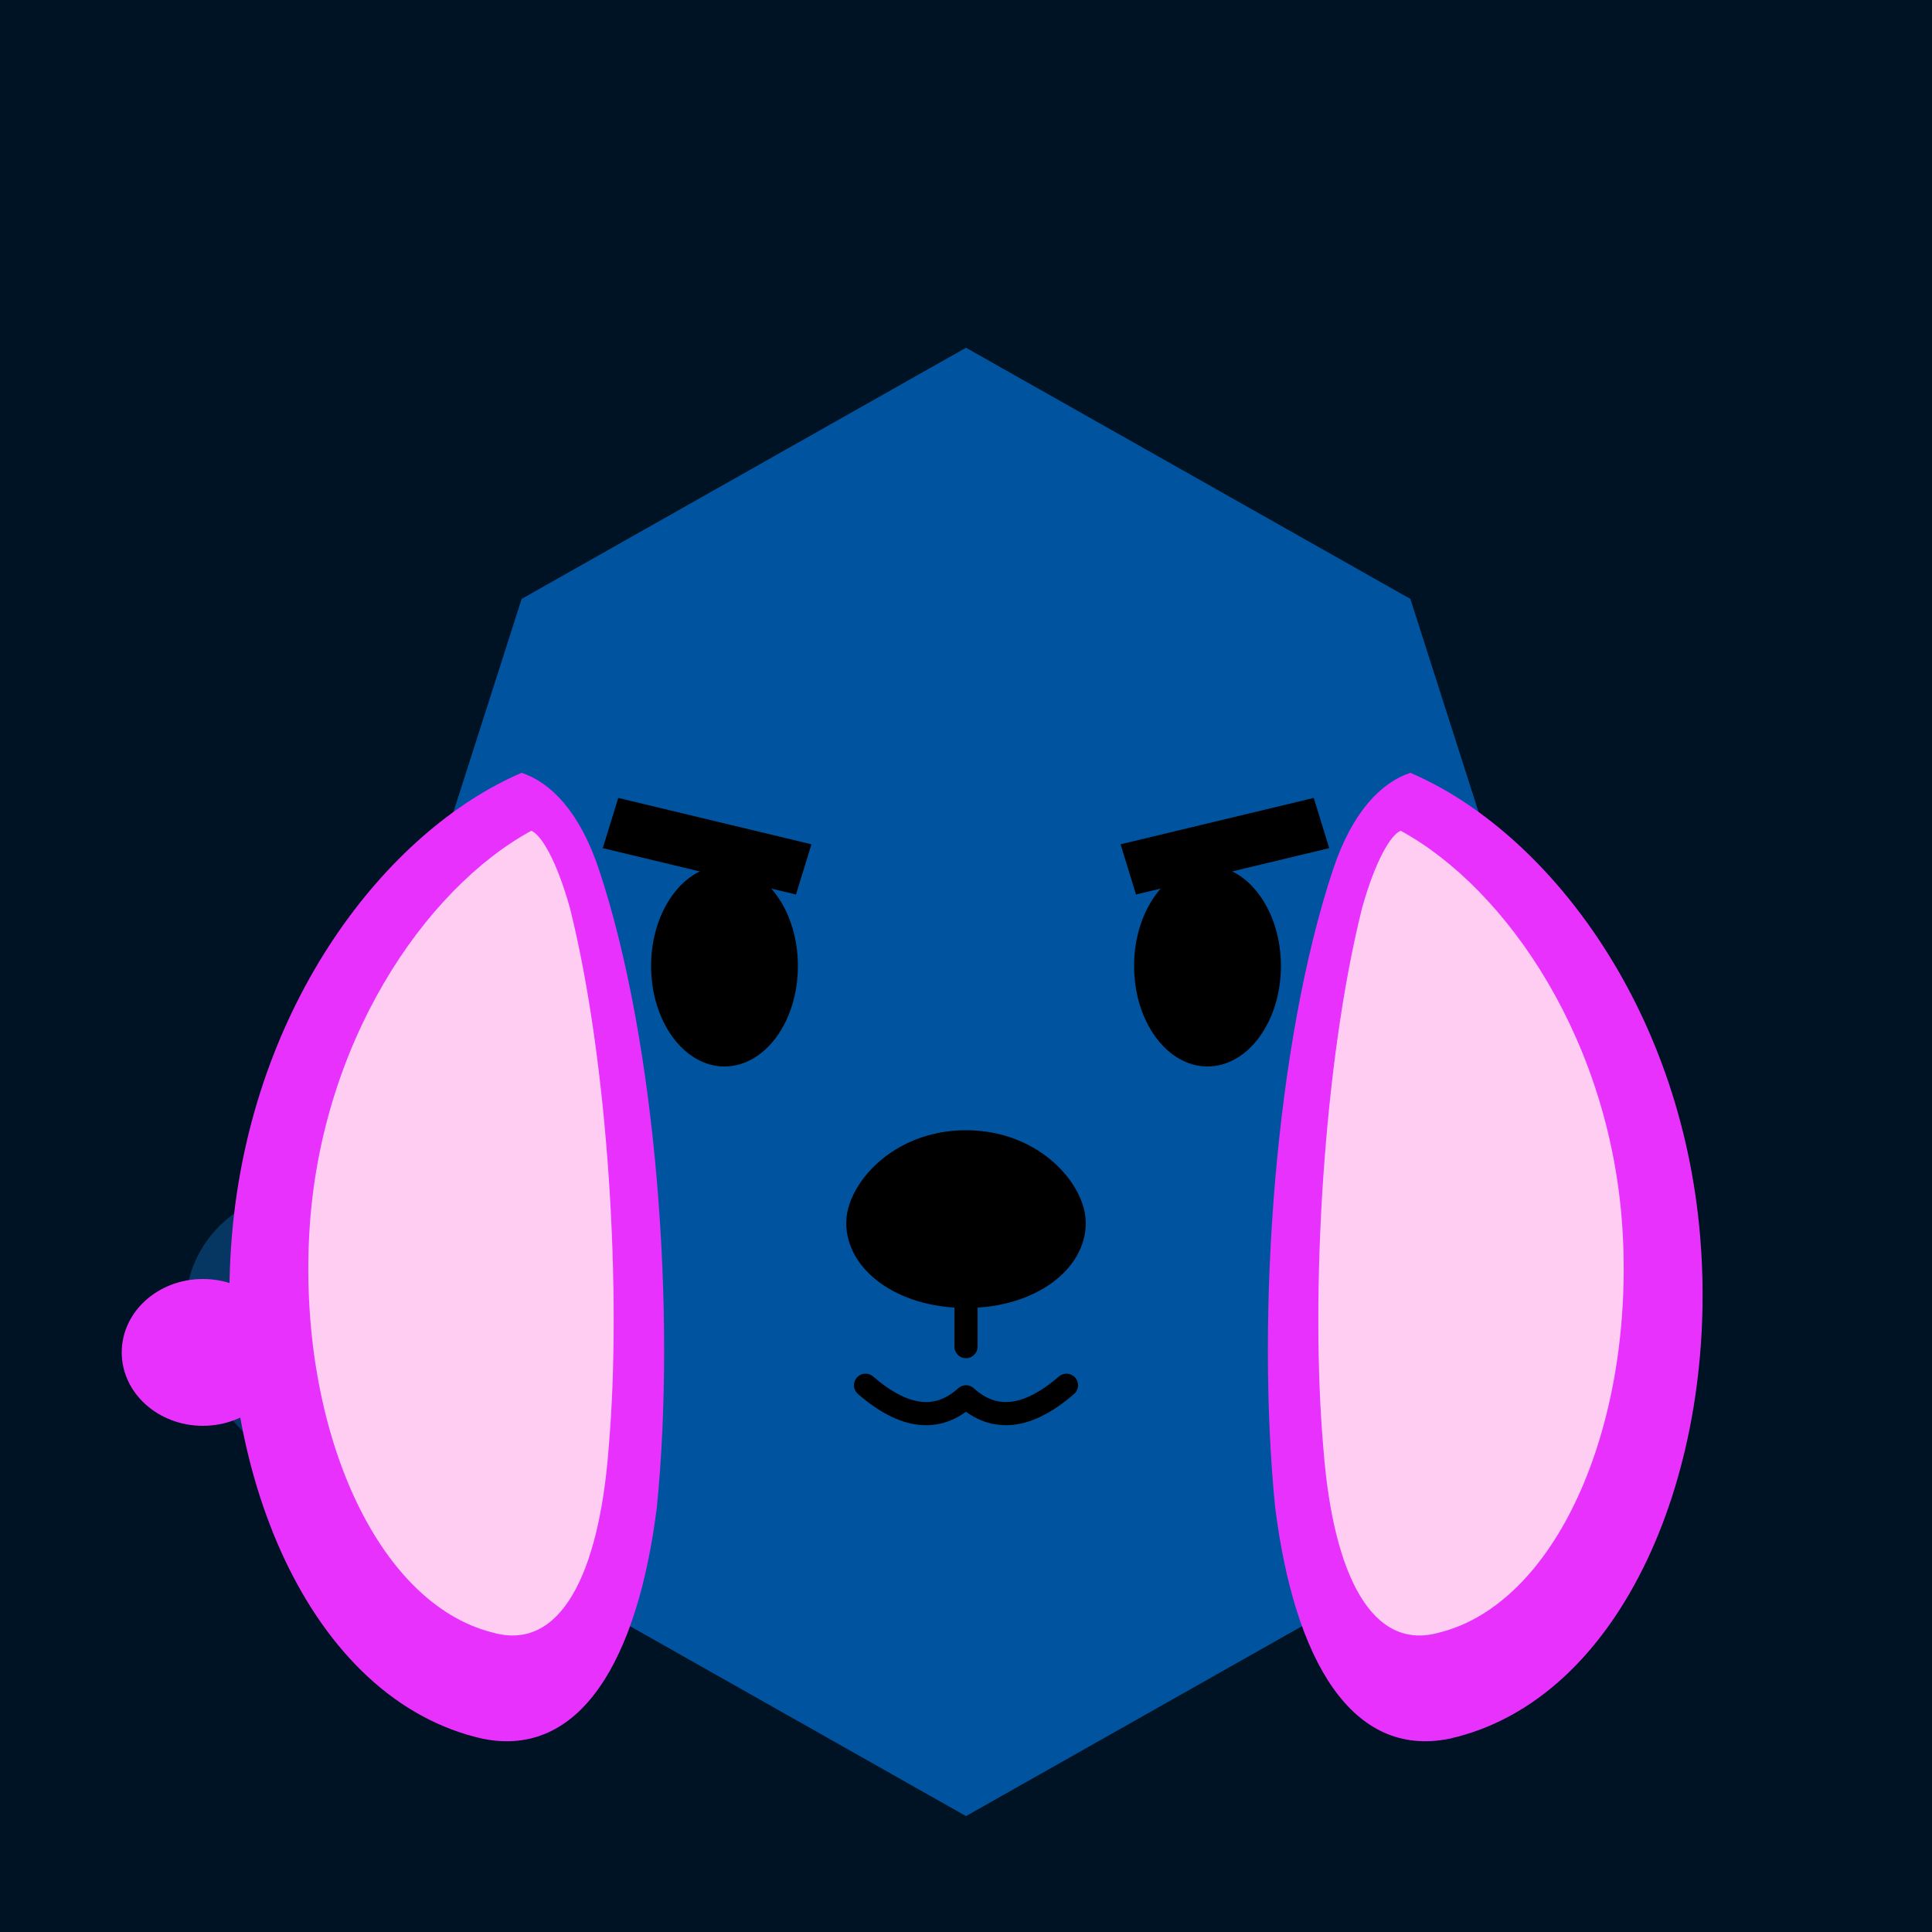
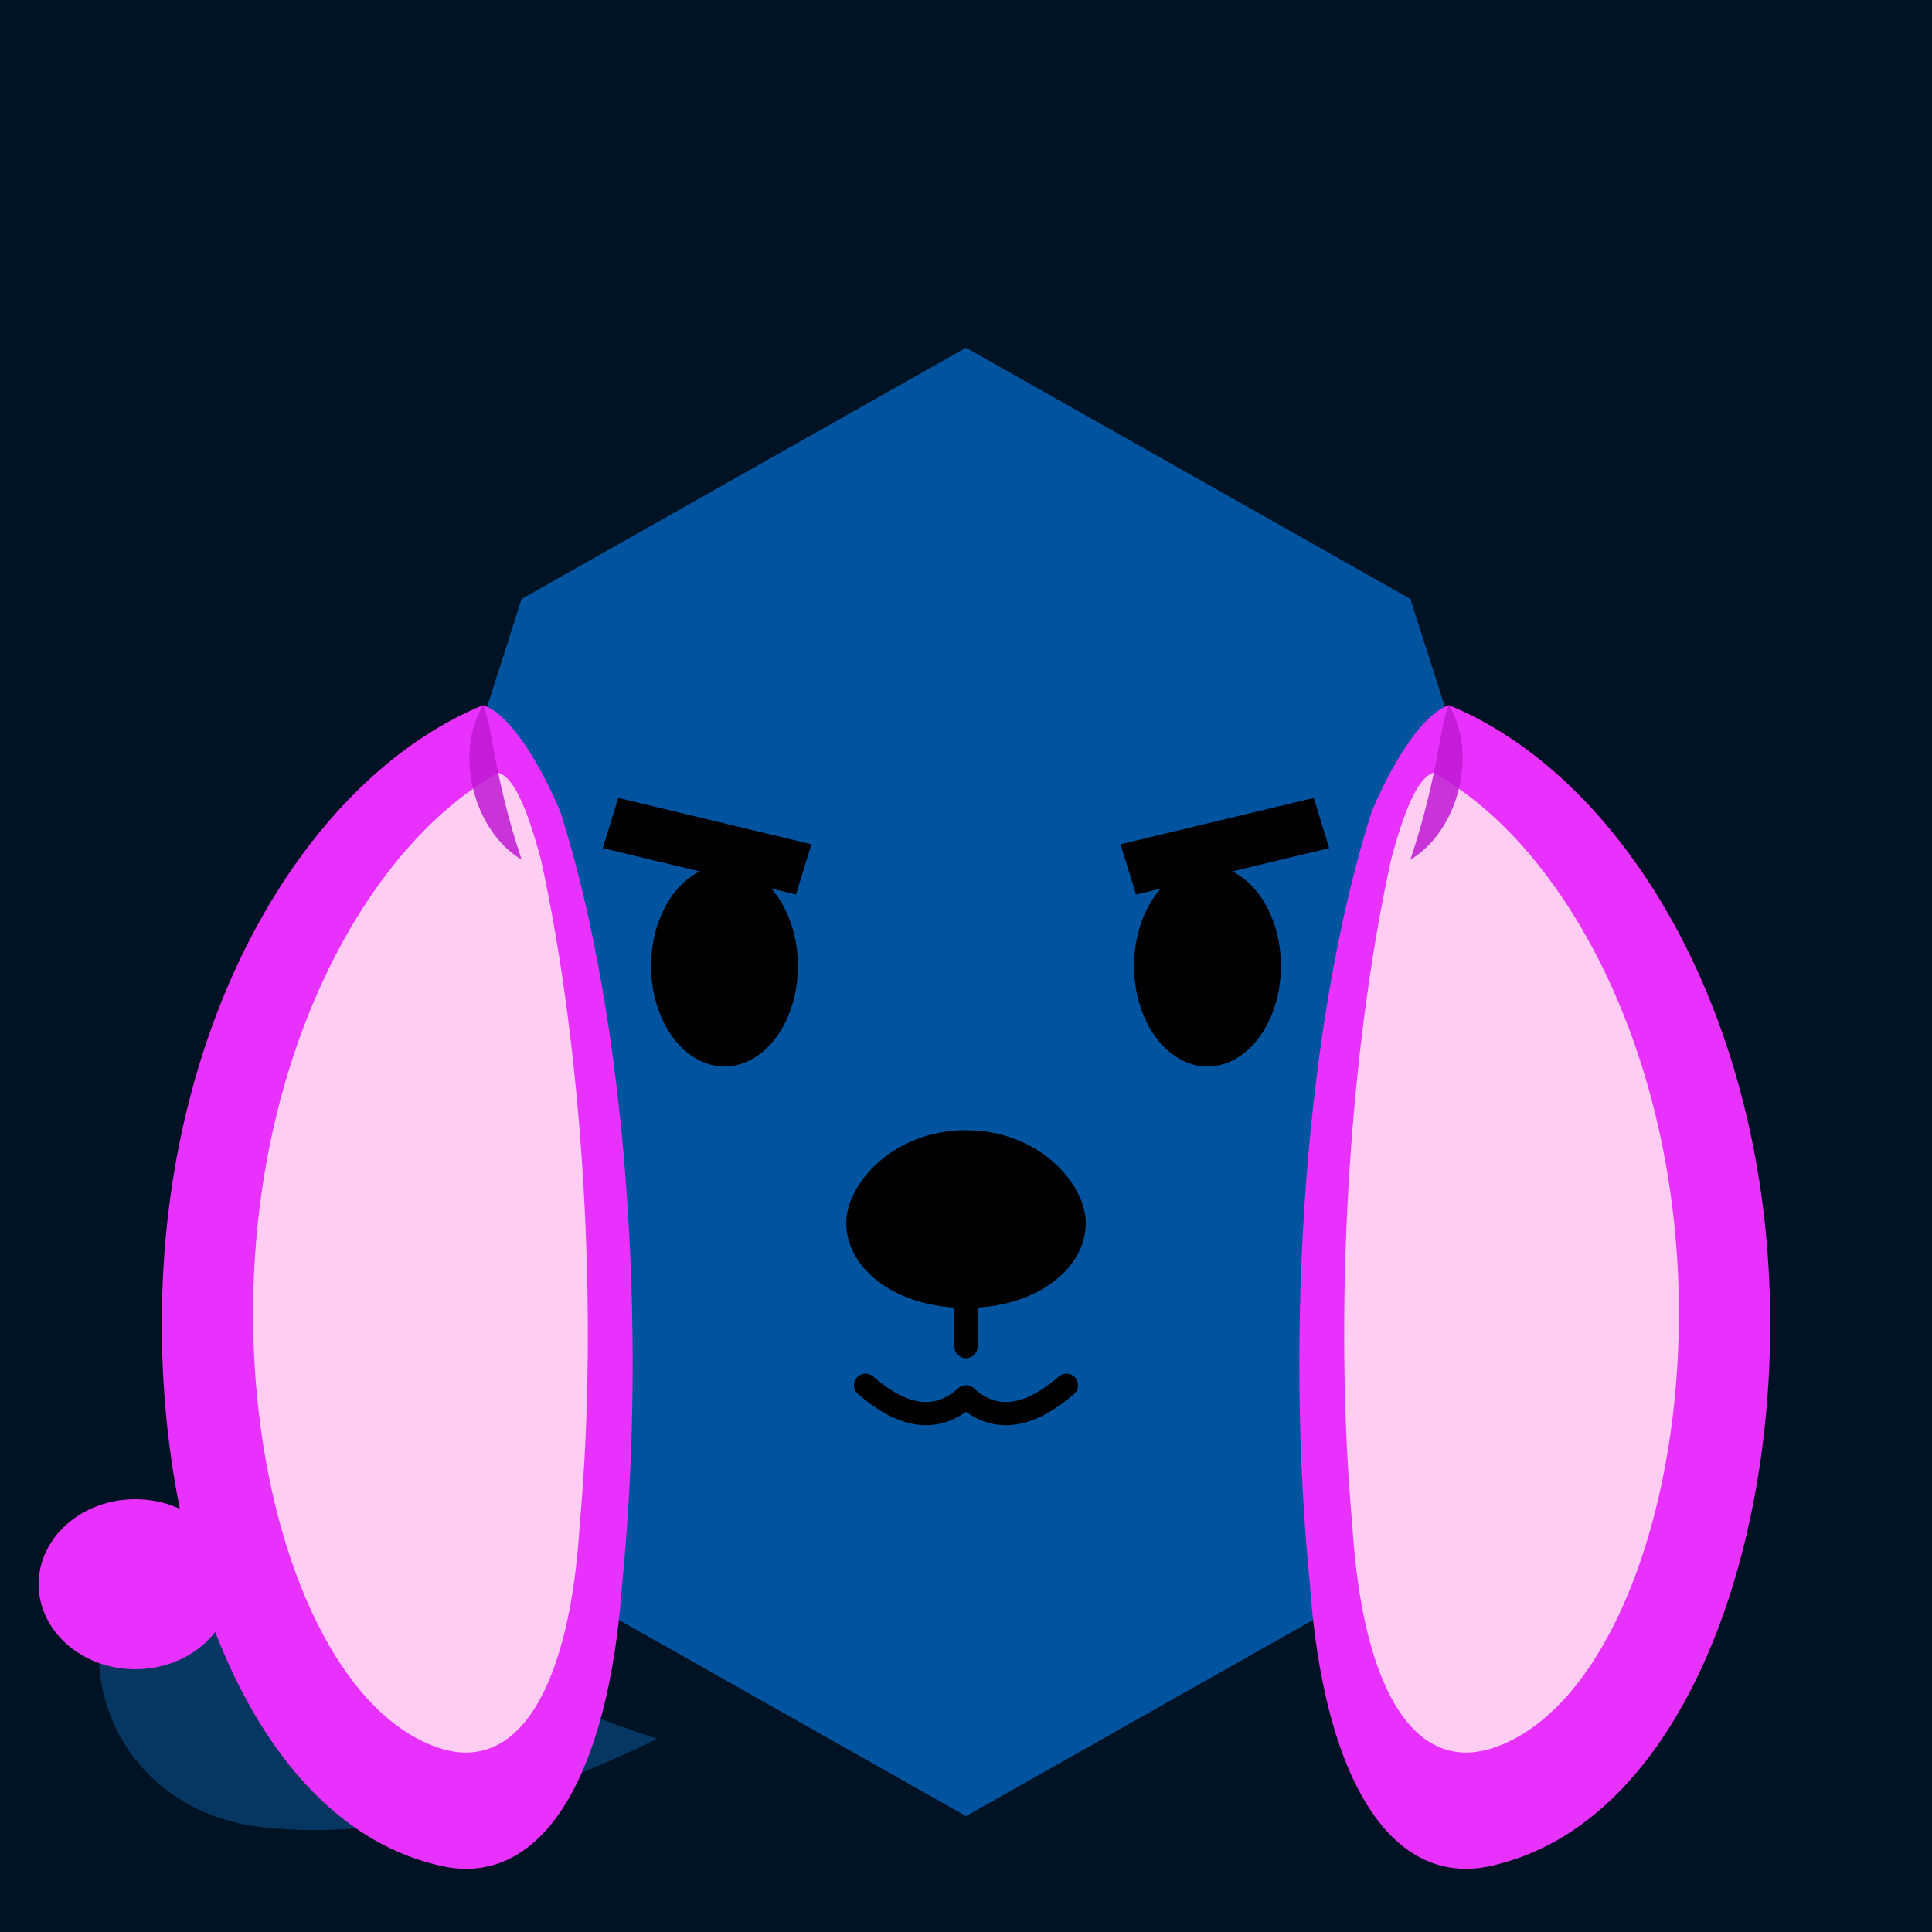
<svg xmlns="http://www.w3.org/2000/svg" width="512" height="512" viewBox="0 0 1000 1000">
  <rect width="1000" height="1000" fill="#001325" />
-   <path d="M 290 780 C 200 800 120 760 100 700 C 80 640 140 600 190 620 C 230 640 260 700 290 760 Z" fill="#053762" />
-   <ellipse cx="105" cy="700" rx="42" ry="38" fill="#e831fd" />
+   <path d="M 340 900        C 280 930 200 955 130 945        C 70 935 40 880 55 830        C 70 785 120 780 160 810        C 210 850 280 880 340 900 Z" fill="#053762" />
+   <ellipse cx="70" cy="820" rx="50" ry="44" fill="#e831fd" />
  <path d="M 500 180        L 730 310        L 810 560        L 730 810        L 500 940        L 270 810        L 190 560        L 270 310        Z" fill="#00549f" />
-   <path d="M 270 400        C 200 430 130 520 120 640        C 110 760 160 880 250 900        C 300 910 330 860 340 780        C 350 680 340 540 310 450        C 300 420 285 405 270 400 Z" fill="#e831fd" />
-   <path d="M 275 430        C 220 460 165 540 160 640        C 155 740 195 830 255 845        C 290 855 310 815 315 750        C 322 670 315 550 295 470        C 288 445 280 432 275 430 Z" fill="#ffcdf1" />
-   <path d="M 730 400        C 800 430 870 520 880 640        C 890 760 840 880 750 900        C 700 910 670 860 660 780        C 650 680 660 540 690 450        C 700 420 715 405 730 400 Z" fill="#e831fd" />
-   <path d="M 725 430        C 780 460 835 540 840 640        C 845 740 805 830 745 845        C 710 855 690 815 685 750        C 678 670 685 550 705 470        C 712 445 720 432 725 430 Z" fill="#ffcdf1" />
  <path d="M 320 413 L 420 437 L 412 463 L 312 439 Z" fill="#000000" />
  <path d="M 680 413 L 580 437 L 588 463 L 688 439 Z" fill="#000000" />
  <ellipse cx="375" cy="500" rx="38" ry="52" fill="#000000" />
  <ellipse cx="625" cy="500" rx="38" ry="52" fill="#000000" />
  <path d="M 500 585        C 462 585 438 613 438 633        C 438 657 464 677 500 677        C 536 677 562 657 562 633        C 562 613 538 585 500 585 Z" fill="#000000" />
  <path d="M 500 677 L 500 697        M 448 717 Q 478 743 500 723 Q 522 743 552 717" fill="none" stroke="#000000" stroke-width="12" stroke-linecap="round" stroke-linejoin="round" />
+   <path d="M 250 365        C 165 400 95 510 85 650        C 75 790 125 940 225 965        C 280 980 315 920 322 820        C 335 690 325 530 290 420        C 275 385 260 368 250 365 Z" fill="#e831fd" />
+   <path d="M 258 400        C 195 435 140 530 132 650        C 124 770 165 885 228 905        C 270 918 295 870 300 790        C 310 680 302 545 280 445        C 272 415 265 402 258 400 Z" fill="#ffcdf1" />
+   <path d="M 250 365        C 235 390 245 430 270 445        C 255 400 255 375 250 365 Z" fill="#be19d2" opacity="0.85" />
+   <path d="M 750 365        C 835 400 905 510 915 650        C 925 790 875 940 775 965        C 720 980 685 920 678 820        C 665 690 675 530 710 420        C 725 385 740 368 750 365 Z" fill="#e831fd" />
+   <path d="M 742 400        C 805 435 860 530 868 650        C 876 770 835 885 772 905        C 730 918 705 870 700 790        C 690 680 698 545 720 445        C 728 415 735 402 742 400 Z" fill="#ffcdf1" />
+   <path d="M 750 365        C 765 390 755 430 730 445        C 745 400 745 375 750 365 Z" fill="#be19d2" opacity="0.85" />
</svg>
